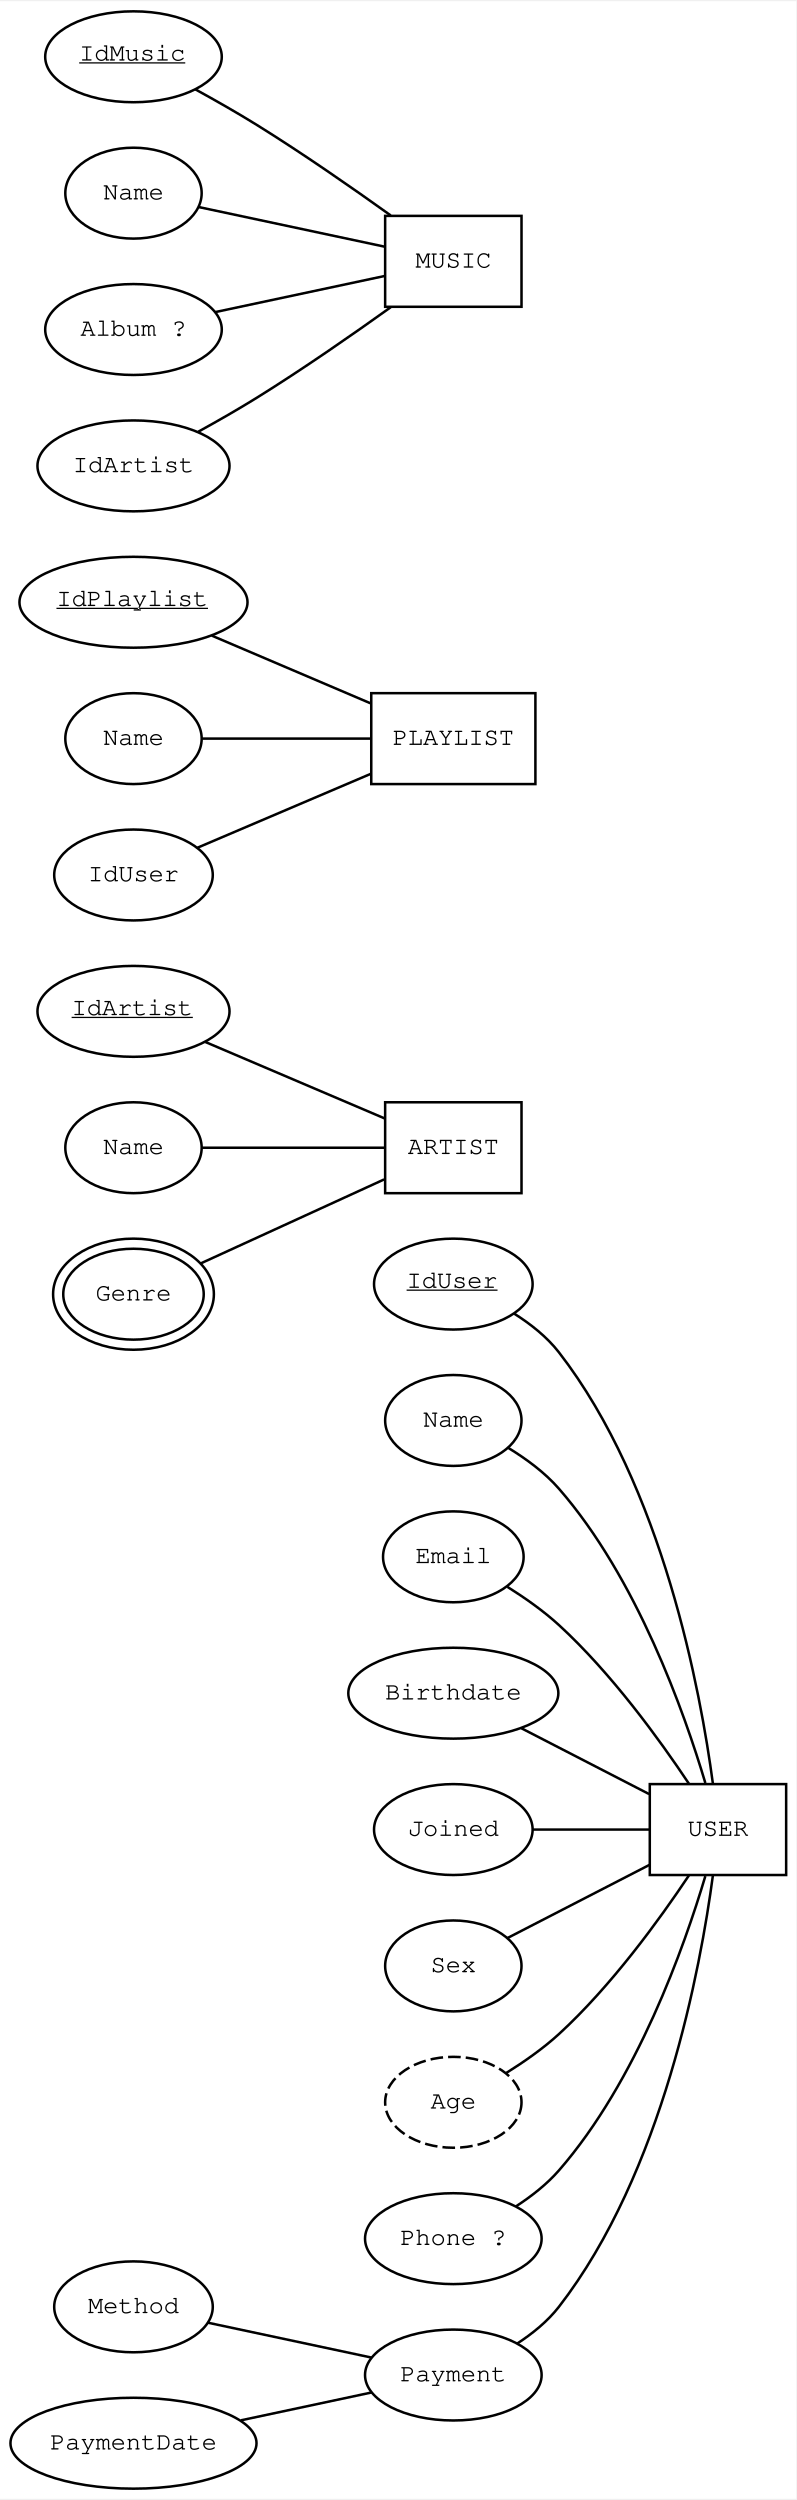
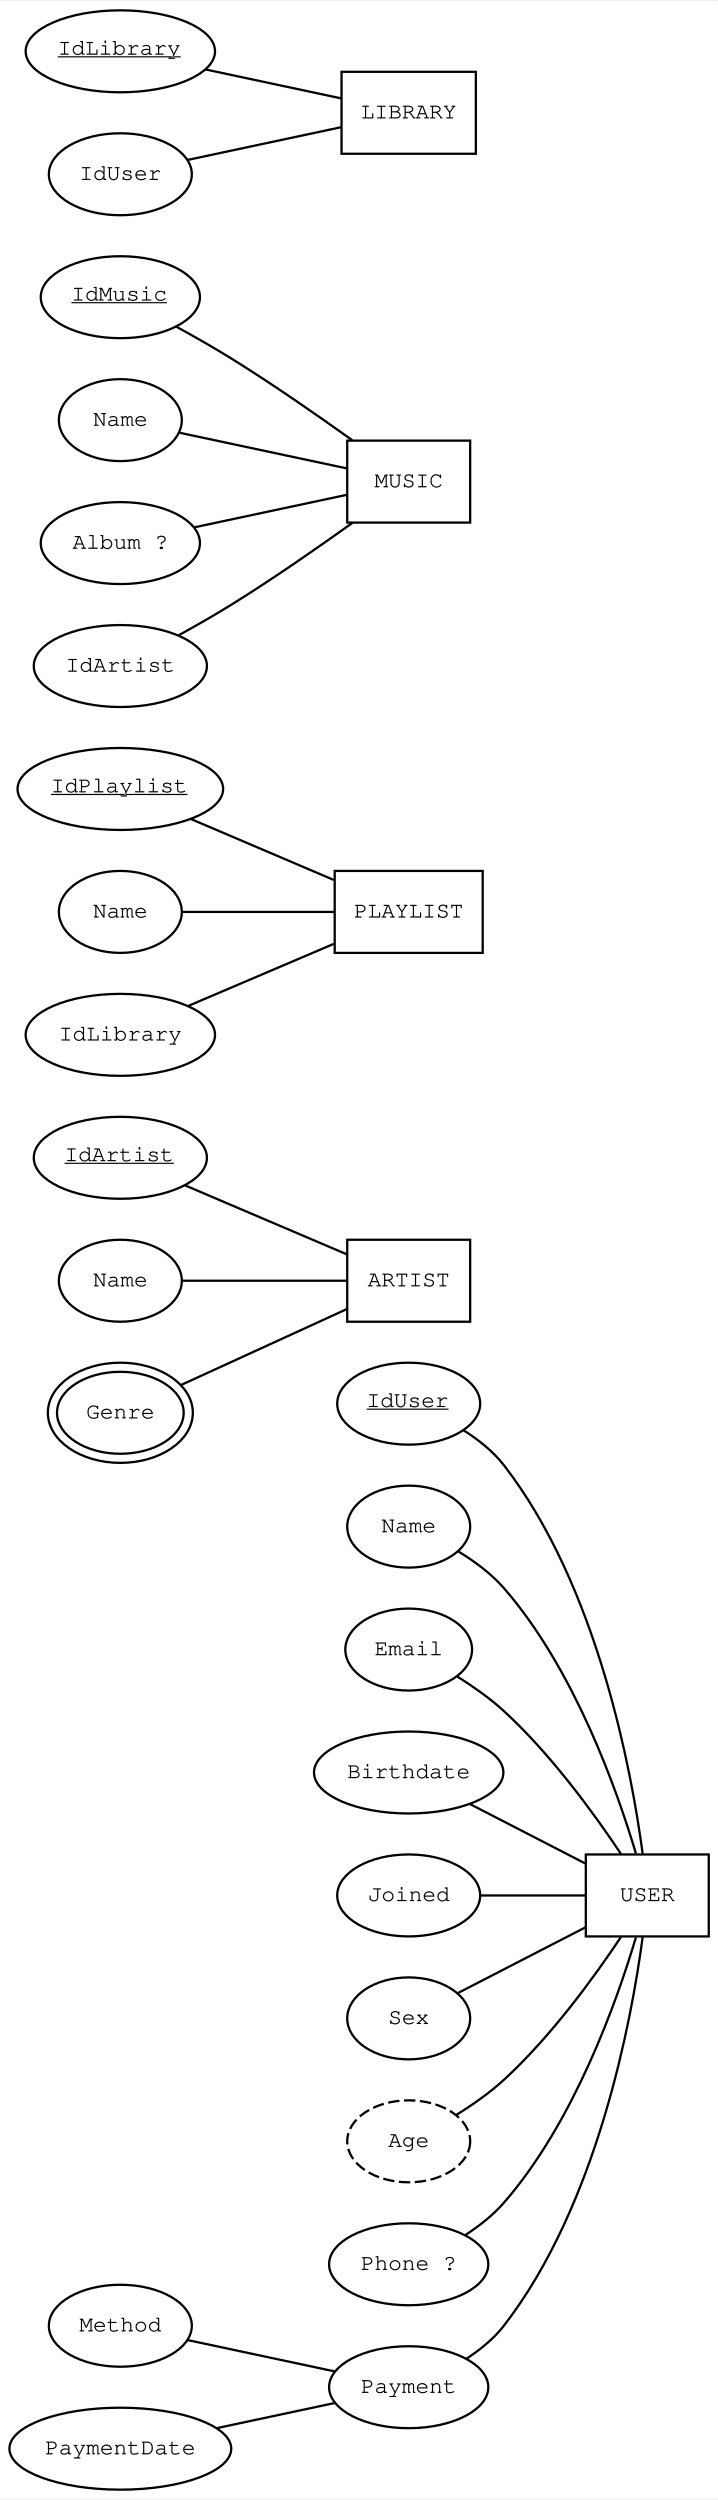
- <svg xmlns="http://www.w3.org/2000/svg" width="315pt" height="989pt" viewBox="0.00 0.00 315.31 989.00">
-   <g id="graph0" class="graph" transform="scale(1 1) rotate(0) translate(4 985)">
-     <polygon fill="#ffffff" stroke="transparent" points="-4,4 -4,-985 311.308,-985 311.308,4 -4,4" />
+ <svg xmlns="http://www.w3.org/2000/svg" width="315pt" height="1097pt" viewBox="0.00 0.00 315.31 1097.00">
+   <g id="graph0" class="graph" transform="scale(1 1) rotate(0) translate(4 1093)">
+     <polygon fill="#ffffff" stroke="transparent" points="-4,4 -4,-1093 311.308,-1093 311.308,4 -4,4" />
    <g id="node1" class="node">
      <polygon fill="#ffffff" stroke="#000000" points="307.308,-279 253.308,-279 253.308,-243 307.308,-243 307.308,-279" />
      <text text-anchor="middle" x="280.308" y="-258.5" font-family="Courier,monospace" font-size="10.00" fill="#000000">USER</text>
    </g>
    <g id="node2" class="node">
      <ellipse fill="#ffffff" stroke="#000000" cx="175.513" cy="-477" rx="31.4" ry="18" />
      <text text-anchor="start" x="157.013" y="-475.5" font-family="Courier,monospace" text-decoration="underline" font-size="10.00" fill="#000000">IdUser</text>
    </g>
    <g id="edge1" class="edge">
      <path fill="none" stroke="#000000" d="M199.434,-465.415C205.965,-461.305 212.545,-456.144 217.308,-450 258.527,-396.834 273.479,-315.356 278.284,-279.277" />
    </g>
    <g id="node3" class="node">
      <ellipse fill="#ffffff" stroke="#000000" cx="175.513" cy="-423" rx="27" ry="18" />
      <text text-anchor="middle" x="175.513" y="-420.5" font-family="Courier,monospace" font-size="10.00" fill="#000000">Name</text>
    </g>
    <g id="edge2" class="edge">
      <path fill="none" stroke="#000000" d="M197.266,-412.134C204.317,-407.834 211.746,-402.382 217.308,-396 248.238,-360.515 267.032,-307.252 275.312,-279.424" />
    </g>
    <g id="node4" class="node">
      <ellipse fill="#ffffff" stroke="#000000" cx="175.513" cy="-369" rx="27.835" ry="18" />
      <text text-anchor="middle" x="175.513" y="-366.5" font-family="Courier,monospace" font-size="10.00" fill="#000000">Email</text>
    </g>
    <g id="edge3" class="edge">
      <path fill="none" stroke="#000000" d="M196.918,-357.108C203.787,-352.799 211.193,-347.602 217.308,-342 238.063,-322.986 257.197,-296.588 268.804,-279.163" />
    </g>
    <g id="node5" class="node">
      <ellipse fill="#ffffff" stroke="#000000" cx="175.513" cy="-315" rx="41.591" ry="18" />
      <text text-anchor="middle" x="175.513" y="-312.5" font-family="Courier,monospace" font-size="10.00" fill="#000000">Birthdate</text>
    </g>
    <g id="edge4" class="edge">
      <path fill="none" stroke="#000000" d="M202.5,-301.094C218.025,-293.094 237.477,-283.07 253.048,-275.047" />
    </g>
    <g id="node6" class="node">
      <ellipse fill="#ffffff" stroke="#000000" cx="175.513" cy="-261" rx="31.4" ry="18" />
      <text text-anchor="middle" x="175.513" y="-258.5" font-family="Courier,monospace" font-size="10.00" fill="#000000">Joined</text>
    </g>
    <g id="edge5" class="edge">
      <path fill="none" stroke="#000000" d="M206.955,-261C221.666,-261 239.015,-261 253.146,-261" />
    </g>
    <g id="node7" class="node">
      <ellipse fill="#ffffff" stroke="#000000" cx="175.513" cy="-207" rx="27" ry="18" />
      <text text-anchor="middle" x="175.513" y="-204.5" font-family="Courier,monospace" font-size="10.00" fill="#000000">Sex</text>
    </g>
    <g id="edge6" class="edge">
      <path fill="none" stroke="#000000" d="M196.973,-218.058C213.261,-226.451 235.762,-238.046 253.278,-247.072" />
    </g>
    <g id="node8" class="node">
      <ellipse fill="none" stroke="#000000" stroke-dasharray="5,2" cx="175.513" cy="-153" rx="27" ry="18" />
      <text text-anchor="middle" x="175.513" y="-150.5" font-family="Courier,monospace" font-size="10.00" fill="#000000">Age</text>
    </g>
    <g id="edge7" class="edge">
      <path fill="none" stroke="#000000" d="M196.49,-164.624C203.478,-168.984 211.066,-174.281 217.308,-180 238.063,-199.014 257.197,-225.412 268.804,-242.837" />
    </g>
    <g id="node9" class="node">
      <ellipse fill="#ffffff" stroke="#000000" cx="175.513" cy="-99" rx="34.964" ry="18" />
      <text text-anchor="middle" x="175.513" y="-96.5" font-family="Courier,monospace" font-size="10.00" fill="#000000">Phone ?</text>
    </g>
    <g id="edge8" class="edge">
      <path fill="none" stroke="#000000" d="M200.305,-111.779C206.401,-115.743 212.54,-120.53 217.308,-126 248.238,-161.484 267.032,-214.748 275.312,-242.576" />
    </g>
    <g id="node10" class="node">
      <ellipse fill="#ffffff" stroke="#000000" cx="175.513" cy="-45" rx="34.964" ry="18" />
      <text text-anchor="middle" x="175.513" y="-42.5" font-family="Courier,monospace" font-size="10.00" fill="#000000">Payment</text>
    </g>
    <g id="edge9" class="edge">
      <path fill="none" stroke="#000000" d="M200.74,-57.42C206.834,-61.387 212.862,-66.265 217.308,-72 258.527,-125.166 273.479,-206.644 278.284,-242.723" />
    </g>
    <g id="node11" class="node">
      <ellipse fill="#ffffff" stroke="#000000" cx="48.859" cy="-72" rx="31.4" ry="18" />
      <text text-anchor="middle" x="48.859" y="-69.5" font-family="Courier,monospace" font-size="10.00" fill="#000000">Method</text>
    </g>
    <g id="edge10" class="edge">
      <path fill="none" stroke="#000000" d="M78.234,-65.738C97.673,-61.594 123.17,-56.158 143.184,-51.892" />
    </g>
    <g id="node12" class="node">
      <ellipse fill="#ffffff" stroke="#000000" cx="48.859" cy="-18" rx="48.718" ry="18" />
      <text text-anchor="middle" x="48.859" y="-15.5" font-family="Courier,monospace" font-size="10.00" fill="#000000">PaymentDate</text>
    </g>
    <g id="edge11" class="edge">
      <path fill="none" stroke="#000000" d="M91.385,-27.066C108.345,-30.681 127.544,-34.774 143.315,-38.136" />
    </g>
    <g id="node13" class="node">
      <polygon fill="#ffffff" stroke="#000000" points="202.513,-549 148.513,-549 148.513,-513 202.513,-513 202.513,-549" />
      <text text-anchor="middle" x="175.513" y="-528.5" font-family="Courier,monospace" font-size="10.00" fill="#000000">ARTIST</text>
    </g>
    <g id="node14" class="node">
      <ellipse fill="#ffffff" stroke="#000000" cx="48.859" cy="-585" rx="38.028" ry="18" />
      <text text-anchor="start" x="24.359" y="-583.5" font-family="Courier,monospace" text-decoration="underline" font-size="10.00" fill="#000000">IdArtist</text>
    </g>
    <g id="edge12" class="edge">
      <path fill="none" stroke="#000000" d="M77.283,-572.881C98.579,-563.801 127.534,-551.456 148.486,-542.523" />
    </g>
    <g id="node15" class="node">
      <ellipse fill="#ffffff" stroke="#000000" cx="48.859" cy="-531" rx="27" ry="18" />
      <text text-anchor="middle" x="48.859" y="-528.5" font-family="Courier,monospace" font-size="10.00" fill="#000000">Name</text>
    </g>
    <g id="edge13" class="edge">
      <path fill="none" stroke="#000000" d="M76.029,-531C97.399,-531 127.029,-531 148.388,-531" />
    </g>
    <g id="node16" class="node">
      <ellipse fill="#ffffff" stroke="#000000" cx="48.859" cy="-473" rx="27.814" ry="18" />
      <ellipse fill="none" stroke="#000000" cx="48.859" cy="-473" rx="31.835" ry="22" />
      <text text-anchor="middle" x="48.859" y="-470.5" font-family="Courier,monospace" font-size="10.00" fill="#000000">Genre</text>
    </g>
    <g id="edge14" class="edge">
      <path fill="none" stroke="#000000" d="M75.41,-485.159C96.736,-494.925 126.577,-508.59 148.123,-518.457" />
    </g>
    <g id="node17" class="node">
      <polygon fill="#ffffff" stroke="#000000" points="208.013,-711 143.013,-711 143.013,-675 208.013,-675 208.013,-711" />
      <text text-anchor="middle" x="175.513" y="-690.5" font-family="Courier,monospace" font-size="10.00" fill="#000000">PLAYLIST</text>
    </g>
    <g id="node18" class="node">
      <ellipse fill="#ffffff" stroke="#000000" cx="48.859" cy="-747" rx="45.155" ry="18" />
      <text text-anchor="start" x="18.359" y="-745.5" font-family="Courier,monospace" text-decoration="underline" font-size="10.00" fill="#000000">IdPlaylist</text>
    </g>
    <g id="edge15" class="edge">
      <path fill="none" stroke="#000000" d="M79.842,-733.79C98.883,-725.672 123.256,-715.28 142.637,-707.017" />
    </g>
    <g id="node19" class="node">
      <ellipse fill="#ffffff" stroke="#000000" cx="48.859" cy="-693" rx="27" ry="18" />
      <text text-anchor="middle" x="48.859" y="-690.5" font-family="Courier,monospace" font-size="10.00" fill="#000000">Name</text>
    </g>
    <g id="edge16" class="edge">
      <path fill="none" stroke="#000000" d="M76.029,-693C95.655,-693 122.247,-693 143.001,-693" />
    </g>
    <g id="node20" class="node">
-       <ellipse fill="#ffffff" stroke="#000000" cx="48.859" cy="-639" rx="31.4" ry="18" />
-       <text text-anchor="middle" x="48.859" y="-636.5" font-family="Courier,monospace" font-size="10.00" fill="#000000">IdUser</text>
+       <ellipse fill="#ffffff" stroke="#000000" cx="48.859" cy="-639" rx="41.591" ry="18" />
+       <text text-anchor="middle" x="48.859" y="-636.5" font-family="Courier,monospace" font-size="10.00" fill="#000000">IdLibrary</text>
    </g>
    <g id="edge17" class="edge">
-       <path fill="none" stroke="#000000" d="M74.185,-649.798C93.965,-658.231 121.594,-670.011 143.006,-679.14" />
+       <path fill="none" stroke="#000000" d="M78.874,-651.797C98.04,-659.969 122.896,-670.566 142.6,-678.967" />
    </g>
    <g id="node21" class="node">
      <polygon fill="#ffffff" stroke="#000000" points="202.513,-900 148.513,-900 148.513,-864 202.513,-864 202.513,-900" />
      <text text-anchor="middle" x="175.513" y="-879.5" font-family="Courier,monospace" font-size="10.00" fill="#000000">MUSIC</text>
    </g>
    <g id="node22" class="node">
      <ellipse fill="#ffffff" stroke="#000000" cx="48.859" cy="-963" rx="34.964" ry="18" />
      <text text-anchor="start" x="27.359" y="-961.5" font-family="Courier,monospace" text-decoration="underline" font-size="10.00" fill="#000000">IdMusic</text>
    </g>
    <g id="edge18" class="edge">
      <path fill="none" stroke="#000000" d="M73.246,-950.159C81.152,-945.828 89.897,-940.858 97.718,-936 115.874,-924.723 135.652,-910.974 150.722,-900.172" />
    </g>
    <g id="node23" class="node">
      <ellipse fill="#ffffff" stroke="#000000" cx="48.859" cy="-909" rx="27" ry="18" />
      <text text-anchor="middle" x="48.859" y="-906.5" font-family="Courier,monospace" font-size="10.00" fill="#000000">Name</text>
    </g>
    <g id="edge19" class="edge">
      <path fill="none" stroke="#000000" d="M74.795,-903.471C96.217,-898.904 126.533,-892.442 148.299,-887.802" />
    </g>
    <g id="node24" class="node">
      <ellipse fill="#ffffff" stroke="#000000" cx="48.859" cy="-855" rx="34.964" ry="18" />
      <text text-anchor="middle" x="48.859" y="-852.5" font-family="Courier,monospace" font-size="10.00" fill="#000000">Album ?</text>
    </g>
    <g id="edge20" class="edge">
      <path fill="none" stroke="#000000" d="M81.147,-861.883C101.961,-866.32 128.719,-872.024 148.423,-876.225" />
    </g>
    <g id="node25" class="node">
      <ellipse fill="#ffffff" stroke="#000000" cx="48.859" cy="-801" rx="38.028" ry="18" />
      <text text-anchor="middle" x="48.859" y="-798.5" font-family="Courier,monospace" font-size="10.00" fill="#000000">IdArtist</text>
    </g>
    <g id="edge21" class="edge">
      <path fill="none" stroke="#000000" d="M74.501,-814.53C82.07,-818.694 90.309,-823.398 97.718,-828 115.874,-839.277 135.652,-853.026 150.722,-863.828" />
    </g>
+     <g id="node26" class="node">
+       <polygon fill="#ffffff" stroke="#000000" points="205.013,-1062 146.013,-1062 146.013,-1026 205.013,-1026 205.013,-1062" />
+       <text text-anchor="middle" x="175.513" y="-1041.5" font-family="Courier,monospace" font-size="10.00" fill="#000000">LIBRARY</text>
+     </g>
+     <g id="node27" class="node">
+       <ellipse fill="#ffffff" stroke="#000000" cx="48.859" cy="-1071" rx="41.591" ry="18" />
+       <text text-anchor="start" x="21.359" y="-1069.5" font-family="Courier,monospace" text-decoration="underline" font-size="10.00" fill="#000000">IdLibrary</text>
+     </g>
+     <g id="edge22" class="edge">
+       <path fill="none" stroke="#000000" d="M86.516,-1062.972C105.475,-1058.931 128.129,-1054.101 145.836,-1050.327" />
+     </g>
+     <g id="node28" class="node">
+       <ellipse fill="#ffffff" stroke="#000000" cx="48.859" cy="-1017" rx="31.4" ry="18" />
+       <text text-anchor="middle" x="48.859" y="-1014.5" font-family="Courier,monospace" font-size="10.00" fill="#000000">IdUser</text>
+     </g>
+     <g id="edge23" class="edge">
+       <path fill="none" stroke="#000000" d="M78.234,-1023.262C98.549,-1027.593 125.483,-1033.335 145.858,-1037.678" />
+     </g>
  </g>
</svg>
